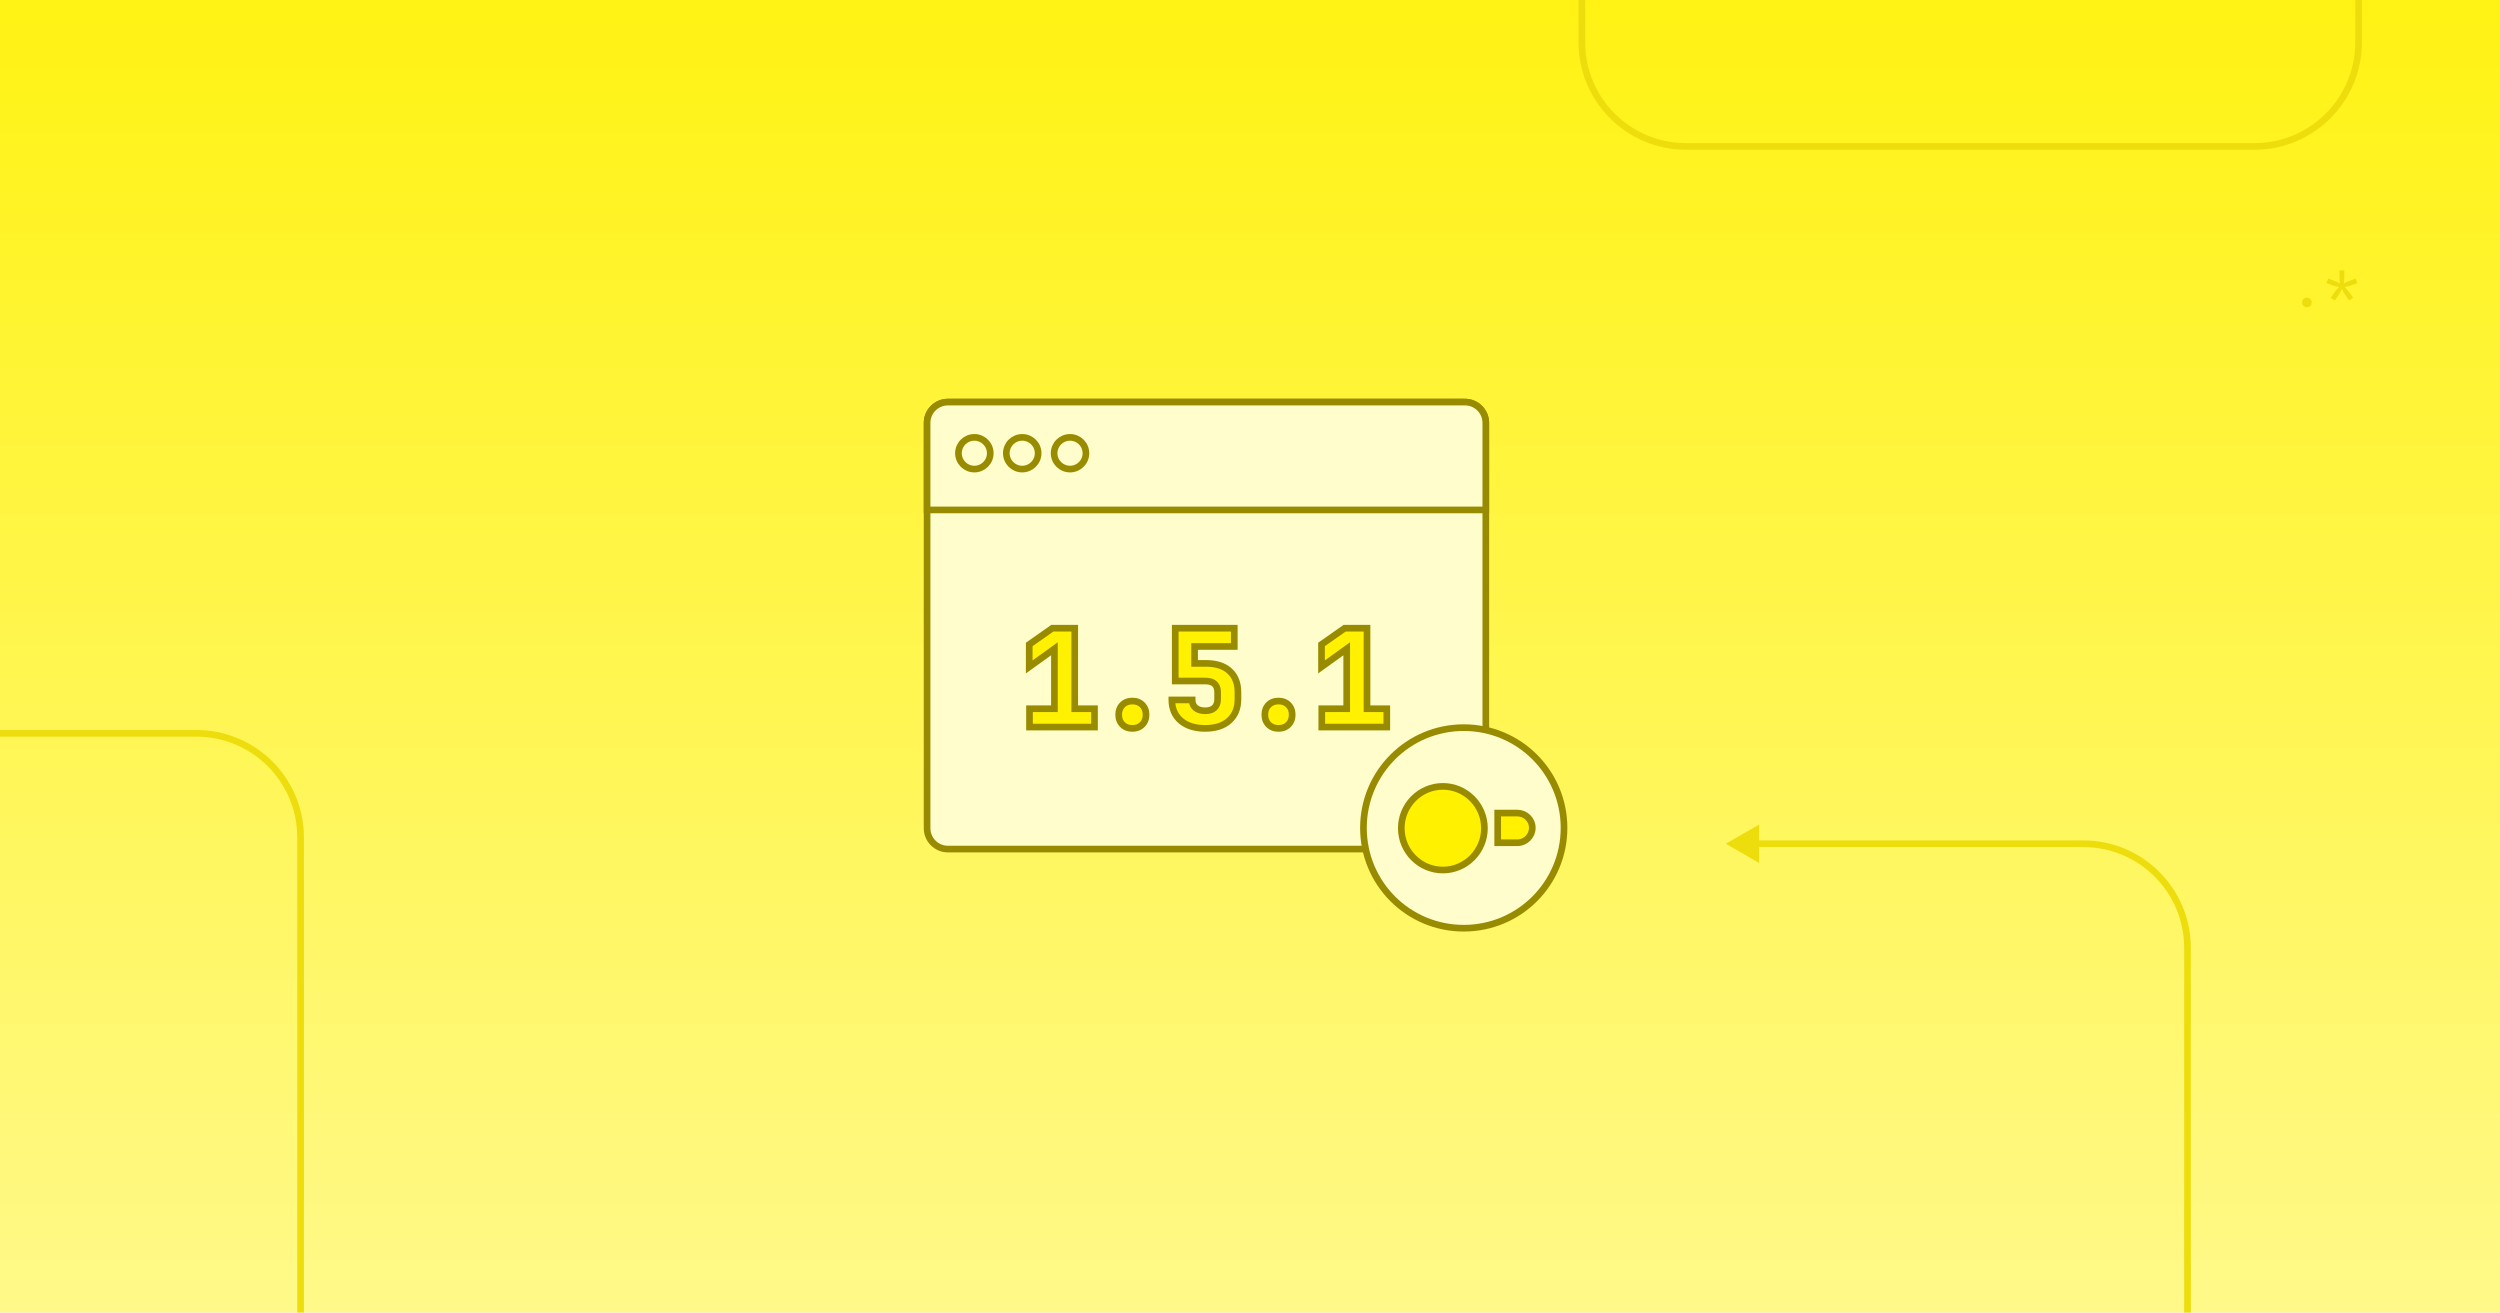
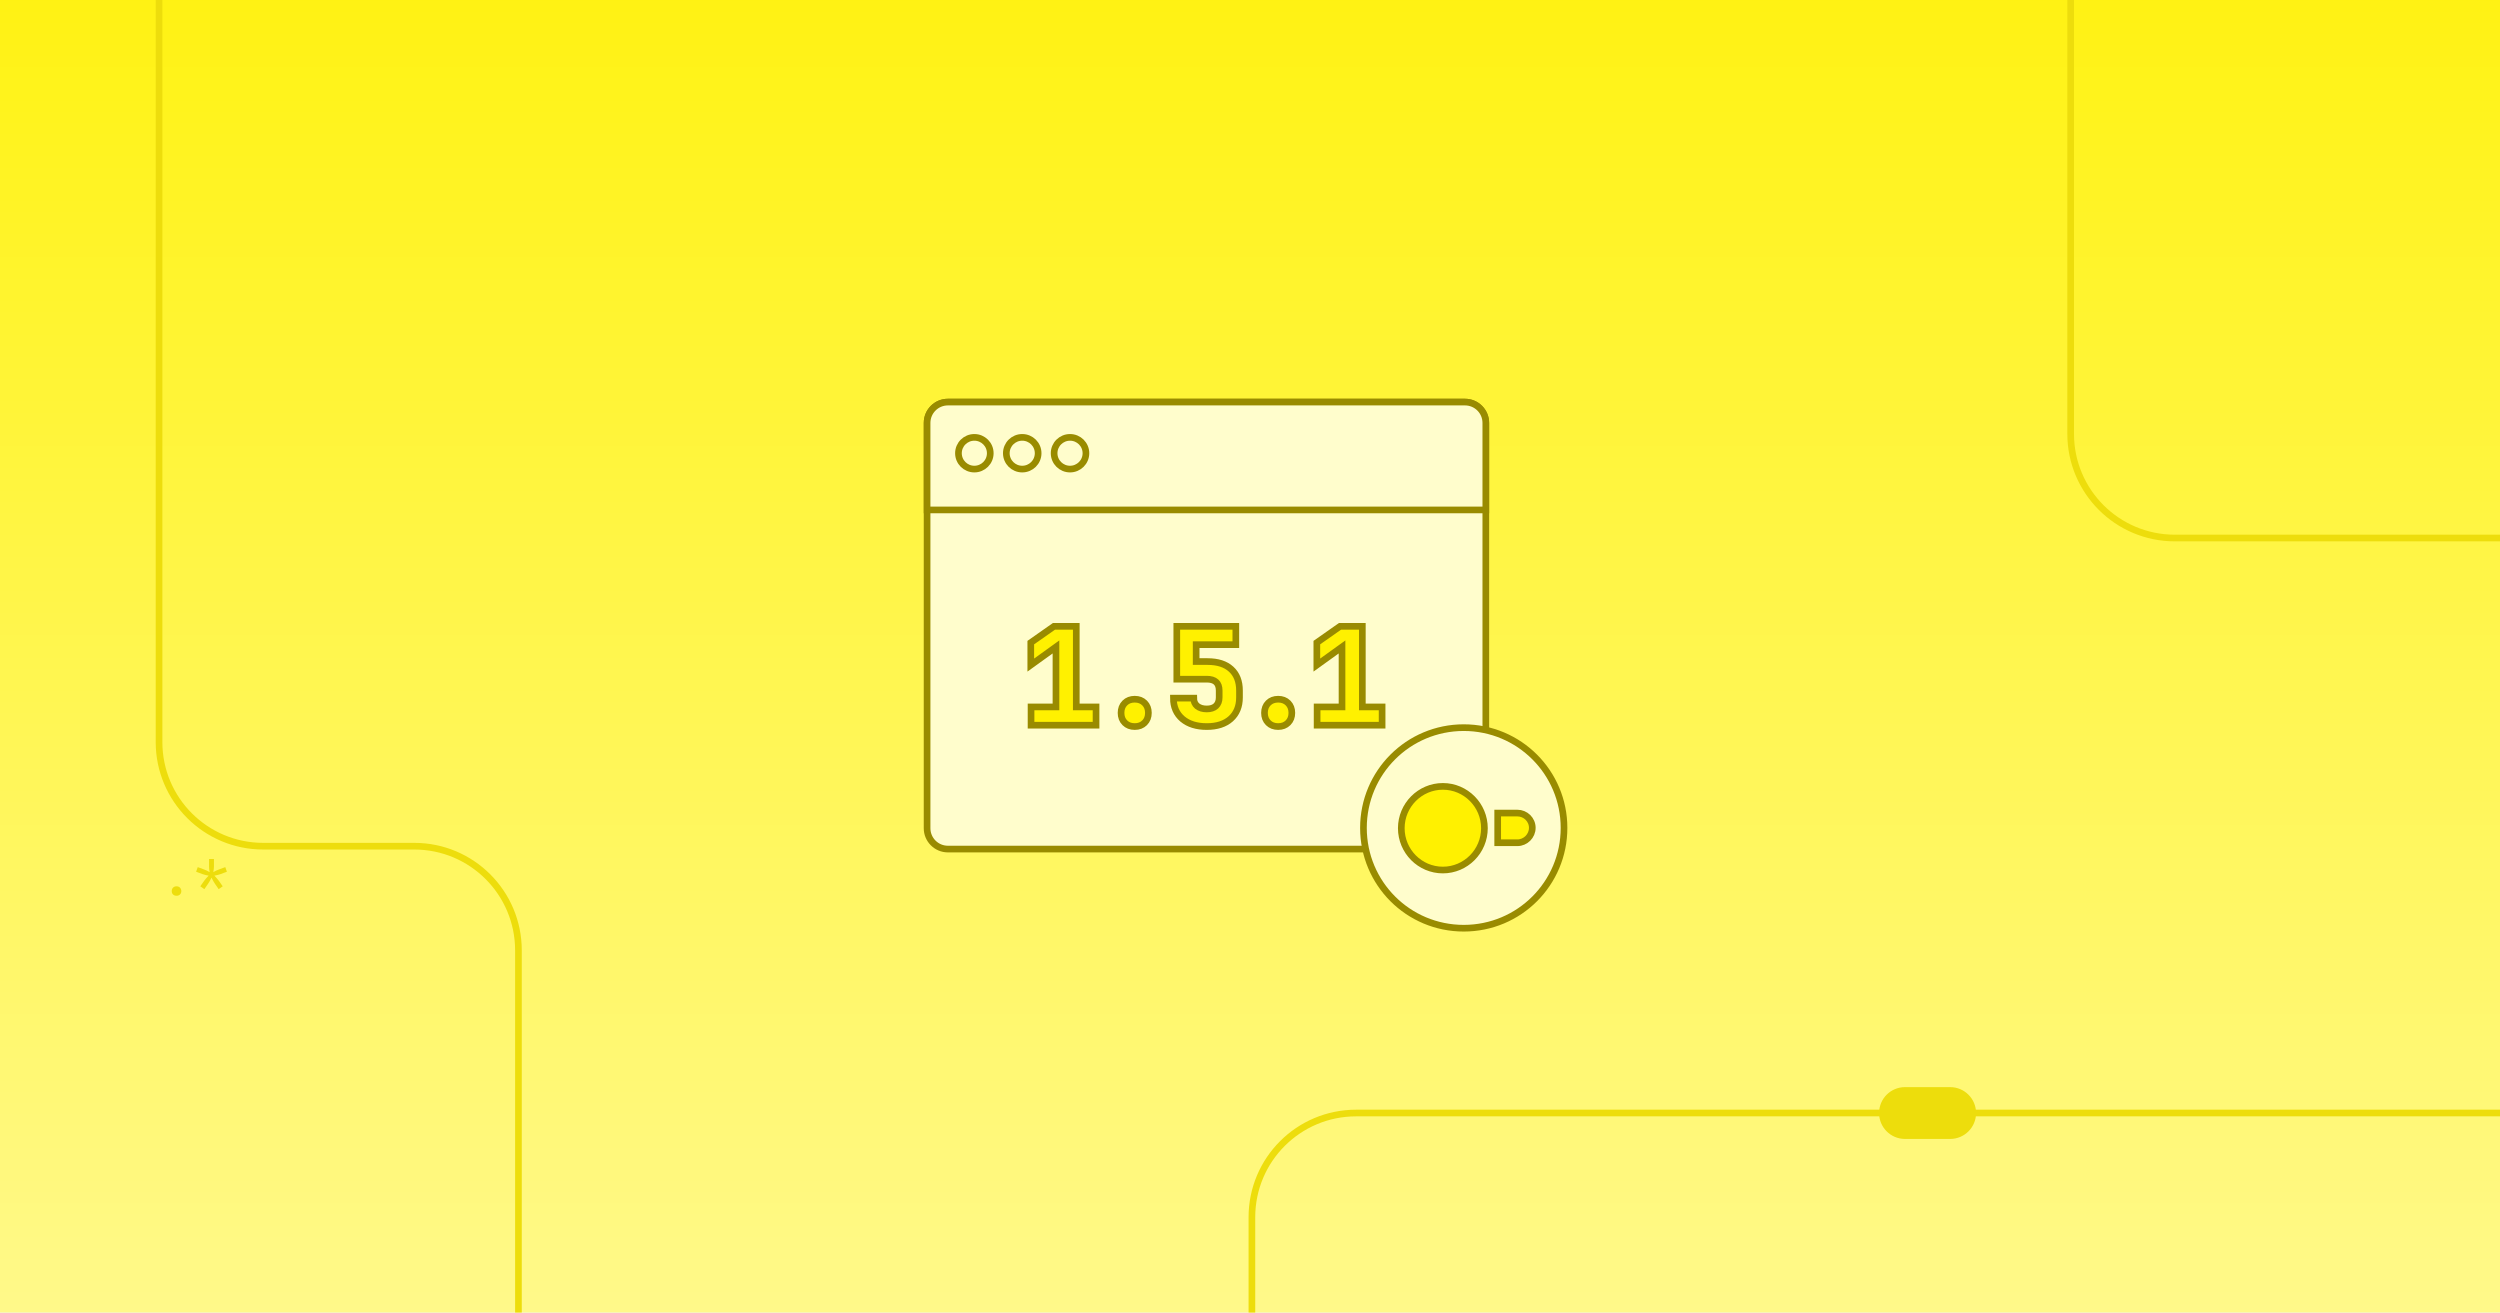
<svg xmlns="http://www.w3.org/2000/svg" width="1200" height="630" viewBox="0 0 1200 630" fill="none">
  <style id="thin-strokes">@media (min-width: 500px) { [stroke-width="3.2"] { stroke-width: 2; } }</style>
-   <g clip-path="url(#clip0_17621_12170)">
-     <rect width="1200" height="630" fill="url(#paint0_linear_17621_12170)" />
-     <path d="M1048.4 715.065L1048.4 716.665L1051.6 716.665L1051.6 715.065L1050 715.065L1048.4 715.065ZM828.387 405L844.387 414.238L844.387 395.762L828.387 405ZM1050 455L1048.4 455L1050 455ZM1050 715.065L1051.6 715.065L1051.6 455L1050 455L1048.4 455L1048.4 715.065L1050 715.065ZM999.999 405L999.999 403.4L842.787 403.4L842.787 405L842.787 406.6L999.999 406.6L999.999 405ZM1050 455L1051.6 455C1051.6 426.502 1028.5 403.4 999.999 403.4L999.999 405L999.999 406.6C1026.73 406.6 1048.4 428.27 1048.4 455L1050 455Z" fill="#EDDD0C" />
-     <path d="M759.297 -47.543L759.297 20.293C759.297 47.907 781.683 70.293 809.297 70.293L1082.12 70.293C1109.74 70.293 1132.12 47.907 1132.12 20.293L1132.12 -47.544" stroke="#EDDD0C" stroke-width="3.2" stroke-linejoin="round" />
-     <path d="M-39.607 352L94.282 352C121.896 352 144.282 374.386 144.282 402L144.282 664.5" stroke="#EDDD0C" stroke-width="3.2" stroke-linejoin="round" />
-     <path d="M1107.33 147.435C1106.64 147.435 1106.08 147.23 1105.65 146.819C1105.24 146.409 1105.03 145.877 1105.03 145.223C1105.03 144.533 1105.24 143.973 1105.65 143.543C1106.08 143.114 1106.64 142.899 1107.33 142.899C1108.02 142.899 1108.57 143.114 1108.98 143.543C1109.41 143.973 1109.62 144.533 1109.62 145.223C1109.62 145.877 1109.41 146.409 1108.98 146.819C1108.57 147.23 1108.02 147.435 1107.33 147.435ZM1120.67 144.271L1118.74 142.899L1120.56 140.295C1120.8 139.959 1121.13 139.549 1121.54 139.063C1121.97 138.578 1122.37 138.149 1122.74 137.775C1122.22 137.701 1121.67 137.589 1121.09 137.439C1120.51 137.29 1120.05 137.15 1119.72 137.019L1116.72 135.899L1117.51 133.687L1120.53 134.807C1120.85 134.919 1121.27 135.097 1121.79 135.339C1122.31 135.582 1122.79 135.834 1123.22 136.095C1123.13 135.61 1123.05 135.115 1122.99 134.611C1122.96 134.089 1122.94 133.65 1122.94 133.295V129.795H1125.29V133.295C1125.29 133.65 1125.26 134.089 1125.21 134.611C1125.15 135.115 1125.08 135.61 1124.98 136.095C1125.43 135.834 1125.91 135.582 1126.41 135.339C1126.93 135.097 1127.36 134.919 1127.7 134.807L1130.72 133.687L1131.51 135.899L1128.51 137.019C1128.17 137.15 1127.72 137.29 1127.14 137.439C1126.56 137.589 1126.01 137.701 1125.49 137.775C1125.86 138.149 1126.26 138.587 1126.69 139.091C1127.12 139.577 1127.45 139.978 1127.67 140.295L1129.49 142.899L1127.56 144.271L1125.74 141.639C1125.51 141.322 1125.24 140.883 1124.93 140.323C1124.61 139.763 1124.34 139.241 1124.11 138.755C1123.89 139.241 1123.62 139.763 1123.3 140.323C1122.99 140.865 1122.71 141.303 1122.49 141.639L1120.67 144.271Z" fill="#EDDD0C" />
+   <g clip-path="url(#clip0_17621_12423)">
+     <rect width="1200" height="630" fill="url(#paint0_linear_17621_12423)" />
+     <path d="M1226.31 534.254L650.914 534.254C623.3 534.254 600.914 556.64 600.914 584.254L600.914 652.856" stroke="#EDDD0C" stroke-width="3.2" stroke-linecap="round" stroke-linejoin="round" />
+     <path d="M248.852 645.159L248.852 456.174C248.852 428.56 226.466 406.174 198.851 406.174L126.336 406.174C98.722 406.175 76.336 383.789 76.336 356.174L76.336 -82.83" stroke="#EDDD0C" stroke-width="3.2" stroke-linejoin="round" />
+     <path d="M84.736 429.965C84.045 429.965 83.485 429.759 83.056 429.349C82.645 428.938 82.44 428.406 82.44 427.753C82.44 427.062 82.645 426.502 83.056 426.073C83.485 425.643 84.045 425.429 84.736 425.429C85.427 425.429 85.977 425.643 86.388 426.073C86.817 426.502 87.032 427.062 87.032 427.753C87.032 428.406 86.817 428.938 86.388 429.349C85.977 429.759 85.427 429.965 84.736 429.965ZM98.081 426.801L96.149 425.429L97.969 422.825C98.212 422.489 98.538 422.078 98.949 421.593C99.378 421.107 99.78 420.678 100.153 420.305C99.63 420.23 99.08 420.118 98.501 419.969C97.922 419.819 97.465 419.679 97.129 419.549L94.133 418.429L94.917 416.217L97.941 417.337C98.258 417.449 98.678 417.626 99.201 417.869C99.724 418.111 100.2 418.363 100.629 418.625C100.536 418.139 100.461 417.645 100.405 417.141C100.368 416.618 100.349 416.179 100.349 415.825V412.325H102.701V415.825C102.701 416.179 102.673 416.618 102.617 417.141C102.561 417.645 102.486 418.139 102.393 418.625C102.841 418.363 103.317 418.111 103.821 417.869C104.344 417.626 104.773 417.449 105.109 417.337L108.133 416.217L108.917 418.429L105.921 419.549C105.585 419.679 105.128 419.819 104.549 419.969C103.97 420.118 103.42 420.23 102.897 420.305C103.27 420.678 103.672 421.117 104.101 421.621C104.53 422.106 104.857 422.507 105.081 422.825L106.901 425.429L104.969 426.801L103.149 424.169C102.925 423.851 102.654 423.413 102.337 422.853C102.02 422.293 101.749 421.77 101.525 421.285C101.301 421.77 101.03 422.293 100.713 422.853C100.396 423.394 100.125 423.833 99.901 424.169L98.081 426.801Z" fill="#EDDD0C" />
+     <path d="M993.918 -46.914L993.918 208.254C993.918 235.868 1016.3 258.254 1043.92 258.254L1244.88 258.254" stroke="#EDDD0C" stroke-width="3.2" stroke-linejoin="round" />
+     <rect x="903.559" y="545.092" width="21.675" height="43.349" rx="10.837" transform="rotate(-90 903.559 545.092)" fill="#EDDD0C" stroke="#EDDD0C" stroke-width="3.2" />
  </g>
  <rect x="445" y="193" width="268.19" height="214.552" rx="10" fill="#FFFDCC" stroke="#998B00" stroke-width="3.2" stroke-miterlimit="10" />
  <path d="M445 203C445 197.477 449.477 193 455 193H703.19C708.713 193 713.19 197.477 713.19 203V244.756H445V203Z" fill="#FFFDCC" stroke="#998B00" stroke-width="3.2" stroke-miterlimit="10" />
  <path d="M467.691 225.16C471.908 225.16 475.326 221.752 475.326 217.549C475.326 213.346 471.908 209.938 467.691 209.938C463.473 209.938 460.055 213.346 460.055 217.549C460.055 221.752 463.473 225.16 467.691 225.16Z" fill="#FFFDCC" stroke="#998B00" stroke-width="3.2" stroke-miterlimit="10" />
  <path d="M490.671 225.16C494.888 225.16 498.307 221.752 498.307 217.549C498.307 213.346 494.888 209.938 490.671 209.938C486.454 209.938 483.035 213.346 483.035 217.549C483.035 221.752 486.454 225.16 490.671 225.16Z" fill="#FFFDCC" stroke="#998B00" stroke-width="3.2" stroke-miterlimit="10" />
-   <path d="M513.611 225.16C517.828 225.16 521.246 221.752 521.246 217.549C521.246 213.346 517.828 209.938 513.611 209.938C509.393 209.938 505.975 213.346 505.975 217.549C505.975 221.752 509.393 225.16 513.611 225.16Z" fill="#FFFDCC" stroke="#998B00" stroke-width="3.2" stroke-miterlimit="10" />
-   <path d="M494.159 348.98V340.205H506.119V311.41L494.029 320.12V309.33L505.144 301.53H515.869V340.205H525.359V348.98H494.159ZM543.534 349.63C541.584 349.63 540.002 349.024 538.789 347.81C537.575 346.597 536.969 345.015 536.969 343.065C536.969 341.115 537.575 339.534 538.789 338.32C540.002 337.107 541.584 336.5 543.534 336.5C545.484 336.5 547.065 337.107 548.279 338.32C549.492 339.534 550.099 341.115 550.099 343.065C550.099 345.015 549.492 346.597 548.279 347.81C547.065 349.024 545.484 349.63 543.534 349.63ZM578.478 349.63C573.625 349.63 569.747 348.417 566.843 345.99C563.94 343.52 562.488 340.184 562.488 335.98H572.238C572.238 337.584 572.802 338.862 573.928 339.815C575.098 340.725 576.615 341.18 578.478 341.18C580.385 341.18 581.858 340.704 582.898 339.75C583.938 338.754 584.458 337.389 584.458 335.655V332.34C584.458 328.7 582.465 326.88 578.478 326.88H564.113V301.53H592.453V310.305H573.408V318.43H578.868C583.765 318.43 587.535 319.644 590.178 322.07C592.865 324.497 594.208 327.92 594.208 332.34V335.655C594.208 339.989 592.8 343.412 589.983 345.925C587.21 348.395 583.375 349.63 578.478 349.63ZM613.683 349.63C611.733 349.63 610.151 349.024 608.938 347.81C607.725 346.597 607.118 345.015 607.118 343.065C607.118 341.115 607.725 339.534 608.938 338.32C610.151 337.107 611.733 336.5 613.683 336.5C615.633 336.5 617.215 337.107 618.428 338.32C619.641 339.534 620.248 341.115 620.248 343.065C620.248 345.015 619.641 346.597 618.428 347.81C617.215 349.024 615.633 349.63 613.683 349.63ZM634.458 348.98V340.205H646.418V311.41L634.328 320.12V309.33L645.443 301.53H656.168V340.205H665.658V348.98H634.458Z" fill="#FFF100" />
-   <path d="M494.159 348.98H492.559V350.58H494.159V348.98ZM494.159 340.205V338.605H492.559V340.205H494.159ZM506.119 340.205V341.805H507.719V340.205H506.119ZM506.119 311.41H507.719V308.286L505.184 310.112L506.119 311.41ZM494.029 320.12H492.429V323.245L494.964 321.419L494.029 320.12ZM494.029 309.33L493.11 308.021L492.429 308.499V309.33H494.029ZM505.144 301.53V299.93H504.639L504.225 300.221L505.144 301.53ZM515.869 301.53H517.469V299.93H515.869V301.53ZM515.869 340.205H514.269V341.805H515.869V340.205ZM525.359 340.205H526.959V338.605H525.359V340.205ZM525.359 348.98V350.58H526.959V348.98H525.359ZM494.159 348.98H495.759V340.205H494.159H492.559V348.98H494.159ZM494.159 340.205V341.805H506.119V340.205V338.605H494.159V340.205ZM506.119 340.205H507.719V311.41H506.119H504.519V340.205H506.119ZM506.119 311.41L505.184 310.112L493.094 318.822L494.029 320.12L494.964 321.419L507.054 312.709L506.119 311.41ZM494.029 320.12H495.629V309.33H494.029H492.429V320.12H494.029ZM494.029 309.33L494.948 310.64L506.063 302.84L505.144 301.53L504.225 300.221L493.11 308.021L494.029 309.33ZM505.144 301.53V303.13H515.869V301.53V299.93H505.144V301.53ZM515.869 301.53H514.269V340.205H515.869H517.469V301.53H515.869ZM515.869 340.205V341.805H525.359V340.205V338.605H515.869V340.205ZM525.359 340.205H523.759V348.98H525.359H526.959V340.205H525.359ZM525.359 348.98V347.38H494.159V348.98V350.58H525.359V348.98ZM538.789 347.81L537.657 348.942V348.942L538.789 347.81ZM538.789 338.32L537.657 337.189V337.189L538.789 338.32ZM548.279 347.81L549.41 348.942L548.279 347.81ZM543.534 349.63V348.03C541.945 348.03 540.792 347.551 539.92 346.679L538.789 347.81L537.657 348.942C539.213 350.497 541.222 351.23 543.534 351.23V349.63ZM538.789 347.81L539.92 346.679C539.049 345.808 538.569 344.654 538.569 343.065H536.969H535.369C535.369 345.377 536.102 347.387 537.657 348.942L538.789 347.81ZM536.969 343.065H538.569C538.569 341.477 539.049 340.323 539.92 339.452L538.789 338.32L537.657 337.189C536.102 338.744 535.369 340.754 535.369 343.065H536.969ZM538.789 338.32L539.92 339.452C540.792 338.58 541.945 338.1 543.534 338.1V336.5V334.9C541.222 334.9 539.213 335.634 537.657 337.189L538.789 338.32ZM543.534 336.5V338.1C545.122 338.1 546.276 338.58 547.147 339.452L548.279 338.32L549.41 337.189C547.855 335.634 545.845 334.9 543.534 334.9V336.5ZM548.279 338.32L547.147 339.452C548.019 340.323 548.499 341.477 548.499 343.065H550.099H551.699C551.699 340.754 550.965 338.744 549.41 337.189L548.279 338.32ZM550.099 343.065H548.499C548.499 344.654 548.019 345.808 547.147 346.679L548.279 347.81L549.41 348.942C550.965 347.387 551.699 345.377 551.699 343.065H550.099ZM548.279 347.81L547.147 346.679C546.276 347.551 545.122 348.03 543.534 348.03V349.63V351.23C545.845 351.23 547.855 350.497 549.41 348.942L548.279 347.81ZM566.843 345.99L565.807 347.209L565.817 347.218L566.843 345.99ZM562.488 335.98V334.38H560.888V335.98H562.488ZM572.238 335.98H573.838V334.38H572.238V335.98ZM573.928 339.815L572.895 341.037L572.92 341.058L572.946 341.078L573.928 339.815ZM582.898 339.75L583.98 340.93L583.993 340.918L584.005 340.906L582.898 339.75ZM564.113 326.88H562.513V328.48H564.113V326.88ZM564.113 301.53V299.93H562.513V301.53H564.113ZM592.453 301.53H594.053V299.93H592.453V301.53ZM592.453 310.305V311.905H594.053V310.305H592.453ZM573.408 310.305V308.705H571.808V310.305H573.408ZM573.408 318.43H571.808V320.03H573.408V318.43ZM590.178 322.07L589.096 323.249L589.106 323.258L590.178 322.07ZM589.983 345.925L591.048 347.12L591.049 347.119L589.983 345.925ZM578.478 349.63V348.03C573.892 348.03 570.412 346.888 567.869 344.763L566.843 345.99L565.817 347.218C569.082 349.947 573.358 351.23 578.478 351.23V349.63ZM566.843 345.99L567.88 344.772C565.374 342.639 564.088 339.769 564.088 335.98H562.488H560.888C560.888 340.599 562.507 344.402 565.807 347.209L566.843 345.99ZM562.488 335.98V337.58H572.238V335.98V334.38H562.488V335.98ZM572.238 335.98H570.638C570.638 338.008 571.375 339.751 572.895 341.037L573.928 339.815L574.962 338.594C574.228 337.973 573.838 337.159 573.838 335.98H572.238ZM573.928 339.815L572.946 341.078C574.463 342.258 576.352 342.78 578.478 342.78V341.18V339.58C576.878 339.58 575.734 339.193 574.911 338.553L573.928 339.815ZM578.478 341.18V342.78C580.643 342.78 582.554 342.237 583.98 340.93L582.898 339.75L581.817 338.571C581.163 339.171 580.128 339.58 578.478 339.58V341.18ZM582.898 339.75L584.005 340.906C585.423 339.547 586.058 337.729 586.058 335.655H584.458H582.858C582.858 337.048 582.454 337.961 581.791 338.595L582.898 339.75ZM584.458 335.655H586.058V332.34H584.458H582.858V335.655H584.458ZM584.458 332.34H586.058C586.058 330.234 585.475 328.372 584.042 327.064C582.637 325.781 580.684 325.28 578.478 325.28V326.88V328.48C580.259 328.48 581.296 328.89 581.885 329.427C582.445 329.939 582.858 330.806 582.858 332.34H584.458ZM578.478 326.88V325.28H564.113V326.88V328.48H578.478V326.88ZM564.113 326.88H565.713V301.53H564.113H562.513V326.88H564.113ZM564.113 301.53V303.13H592.453V301.53V299.93H564.113V301.53ZM592.453 301.53H590.853V310.305H592.453H594.053V301.53H592.453ZM592.453 310.305V308.705H573.408V310.305V311.905H592.453V310.305ZM573.408 310.305H571.808V318.43H573.408H575.008V310.305H573.408ZM573.408 318.43V320.03H578.868V318.43V316.83H573.408V318.43ZM578.868 318.43V320.03C583.512 320.03 586.842 321.179 589.096 323.249L590.178 322.07L591.26 320.892C588.229 318.109 584.018 316.83 578.868 316.83V318.43ZM590.178 322.07L589.106 323.258C591.384 325.315 592.608 328.265 592.608 332.34H594.208H595.808C595.808 327.576 594.346 323.679 591.251 320.883L590.178 322.07ZM594.208 332.34H592.608V335.655H594.208H595.808V332.34H594.208ZM594.208 335.655H592.608C592.608 339.607 591.343 342.568 588.918 344.732L589.983 345.925L591.049 347.119C594.257 344.256 595.808 340.37 595.808 335.655H594.208ZM589.983 345.925L588.919 344.731C586.522 346.866 583.11 348.03 578.478 348.03V349.63V351.23C583.64 351.23 587.898 349.925 591.048 347.12L589.983 345.925ZM608.938 347.81L607.807 348.942V348.942L608.938 347.81ZM608.938 338.32L607.807 337.189V337.189L608.938 338.32ZM618.428 347.81L619.559 348.942L618.428 347.81ZM613.683 349.63V348.03C612.094 348.03 610.941 347.551 610.069 346.679L608.938 347.81L607.807 348.942C609.362 350.497 611.372 351.23 613.683 351.23V349.63ZM608.938 347.81L610.069 346.679C609.198 345.808 608.718 344.654 608.718 343.065H607.118H605.518C605.518 345.377 606.251 347.387 607.807 348.942L608.938 347.81ZM607.118 343.065H608.718C608.718 341.477 609.198 340.323 610.069 339.452L608.938 338.32L607.807 337.189C606.251 338.744 605.518 340.754 605.518 343.065H607.118ZM608.938 338.32L610.069 339.452C610.941 338.58 612.094 338.1 613.683 338.1V336.5V334.9C611.372 334.9 609.362 335.634 607.807 337.189L608.938 338.32ZM613.683 336.5V338.1C615.272 338.1 616.425 338.58 617.297 339.452L618.428 338.32L619.559 337.189C618.004 335.634 615.994 334.9 613.683 334.9V336.5ZM618.428 338.32L617.297 339.452C618.168 340.323 618.648 341.477 618.648 343.065H620.248H621.848C621.848 340.754 621.115 338.744 619.559 337.189L618.428 338.32ZM620.248 343.065H618.648C618.648 344.654 618.168 345.808 617.297 346.679L618.428 347.81L619.559 348.942C621.115 347.387 621.848 345.377 621.848 343.065H620.248ZM618.428 347.81L617.297 346.679C616.425 347.551 615.272 348.03 613.683 348.03V349.63V351.23C615.994 351.23 618.004 350.497 619.559 348.942L618.428 347.81ZM634.458 348.98H632.858V350.58H634.458V348.98ZM634.458 340.205V338.605H632.858V340.205H634.458ZM646.418 340.205V341.805H648.018V340.205H646.418ZM646.418 311.41H648.018V308.286L645.482 310.112L646.418 311.41ZM634.328 320.12H632.728V323.245L635.263 321.419L634.328 320.12ZM634.328 309.33L633.409 308.021L632.728 308.499V309.33H634.328ZM645.443 301.53V299.93H644.937L644.524 300.221L645.443 301.53ZM656.168 301.53H657.768V299.93H656.168V301.53ZM656.168 340.205H654.568V341.805H656.168V340.205ZM665.658 340.205H667.258V338.605H665.658V340.205ZM665.658 348.98V350.58H667.258V348.98H665.658ZM634.458 348.98H636.058V340.205H634.458H632.858V348.98H634.458ZM634.458 340.205V341.805H646.418V340.205V338.605H634.458V340.205ZM646.418 340.205H648.018V311.41H646.418H644.818V340.205H646.418ZM646.418 311.41L645.482 310.112L633.392 318.822L634.328 320.12L635.263 321.419L647.353 312.709L646.418 311.41ZM634.328 320.12H635.928V309.33H634.328H632.728V320.12H634.328ZM634.328 309.33L635.247 310.64L646.362 302.84L645.443 301.53L644.524 300.221L633.409 308.021L634.328 309.33ZM645.443 301.53V303.13H656.168V301.53V299.93H645.443V301.53ZM656.168 301.53H654.568V340.205H656.168H657.768V301.53H656.168ZM656.168 340.205V341.805H665.658V340.205V338.605H656.168V340.205ZM665.658 340.205H664.058V348.98H665.658H667.258V340.205H665.658ZM665.658 348.98V347.38H634.458V348.98V350.58H665.658V348.98Z" fill="#998B00" />
+   <path d="M513.612 225.16C517.83 225.16 521.248 221.752 521.248 217.549C521.248 213.346 517.83 209.938 513.612 209.938C509.395 209.938 505.977 213.346 505.977 217.549C505.977 221.752 509.395 225.16 513.612 225.16Z" fill="#FFFDCC" stroke="#998B00" stroke-width="3.2" stroke-miterlimit="10" />
+   <path d="M494.903 348.1V339.325H506.863V310.53L494.773 319.24V308.45L505.888 300.65H516.613V339.325H526.103V348.1H494.903Z" fill="#FFF100" stroke="#998B00" stroke-width="3.2" stroke-miterlimit="10" />
+   <path d="M544.667 348.75C542.717 348.75 541.135 348.143 539.922 346.93C538.708 345.717 538.102 344.135 538.102 342.185C538.102 340.235 538.708 338.653 539.922 337.44C541.135 336.227 542.717 335.62 544.667 335.62C546.617 335.62 548.198 336.227 549.412 337.44C550.625 338.653 551.232 340.235 551.232 342.185C551.232 344.135 550.625 345.717 549.412 346.93C548.198 348.143 546.617 348.75 544.667 348.75Z" fill="#FFF100" stroke="#998B00" stroke-width="3.2" stroke-miterlimit="10" />
+   <path d="M579.224 348.75C574.371 348.75 570.493 347.537 567.589 345.11C564.686 342.64 563.234 339.303 563.234 335.1H572.984C572.984 336.703 573.548 337.982 574.674 338.935C575.844 339.845 577.361 340.3 579.224 340.3C581.131 340.3 582.604 339.823 583.644 338.87C584.684 337.873 585.204 336.508 585.204 334.775V331.46C585.204 327.82 583.211 326 579.224 326H564.859V300.65H593.199V309.425H574.154V317.55H579.614C584.511 317.55 588.281 318.763 590.924 321.19C593.611 323.617 594.954 327.04 594.954 331.46V334.775C594.954 339.108 593.546 342.532 590.729 345.045C587.956 347.515 584.121 348.75 579.224 348.75Z" fill="#FFF100" stroke="#998B00" stroke-width="3.2" stroke-miterlimit="10" />
+   <path d="M613.518 348.75C611.568 348.75 609.986 348.143 608.773 346.93C607.56 345.717 606.953 344.135 606.953 342.185C606.953 340.235 607.56 338.653 608.773 337.44C609.986 336.227 611.568 335.62 613.518 335.62C615.468 335.62 617.05 336.227 618.263 337.44C619.476 338.653 620.083 340.235 620.083 342.185C620.083 344.135 619.476 345.717 618.263 346.93C617.05 348.143 615.468 348.75 613.518 348.75Z" fill="#FFF100" stroke="#998B00" stroke-width="3.2" stroke-miterlimit="10" />
+   <path d="M632.212 348.1V339.325H644.172V310.53L632.082 319.24V308.45L643.197 300.65H653.922V339.325H663.412V348.1H632.212Z" fill="#FFF100" stroke="#998B00" stroke-width="3.2" stroke-miterlimit="10" />
  <path d="M702.594 445.544C675.963 445.544 654.457 424.037 654.457 397.407C654.457 370.776 675.963 349.27 702.594 349.27C729.225 349.27 750.731 370.776 750.731 397.407C750.731 424.037 729.225 445.544 702.594 445.544Z" fill="#FFFDCC" stroke="#998B00" stroke-width="3.2" stroke-miterlimit="10" stroke-linecap="round" />
-   <path d="M728.336 390.275H718.893V404.526H728.336C732.251 404.526 735.504 401.273 735.504 397.358C735.504 393.414 732.251 390.275 728.336 390.275Z" fill="#FFF100" stroke="#998B00" stroke-width="3.2" stroke-miterlimit="10" stroke-linecap="round" />
-   <path d="M672.623 397.541C672.623 408.608 681.577 417.618 692.575 417.618C703.572 417.618 712.526 408.608 712.526 397.541C712.526 386.474 703.572 377.464 692.575 377.464C681.577 377.464 672.623 386.474 672.623 397.541Z" fill="#FFF100" stroke="#998B00" stroke-width="3.2" stroke-miterlimit="10" stroke-linecap="round" />
+   <path d="M728.334 390.275H718.891V404.526H728.334C732.249 404.526 735.503 401.273 735.503 397.358C735.503 393.414 732.249 390.275 728.334 390.275Z" fill="#FFF100" stroke="#998B00" stroke-width="3.2" stroke-miterlimit="10" stroke-linecap="round" />
+   <path d="M672.621 397.54C672.621 408.607 681.575 417.617 692.573 417.617C703.57 417.617 712.524 408.607 712.524 397.54C712.524 386.473 703.57 377.463 692.573 377.463C681.575 377.463 672.621 386.473 672.621 397.54Z" fill="#FFF100" stroke="#998B00" stroke-width="3.2" stroke-miterlimit="10" stroke-linecap="round" />
  <defs>
-     <linearGradient id="paint0_linear_17621_12170" x1="587" y1="-103.981" x2="587" y2="767.01" gradientUnits="userSpaceOnUse">
+     <linearGradient id="paint0_linear_17621_12423" x1="587" y1="-103.981" x2="587" y2="767.01" gradientUnits="userSpaceOnUse">
      <stop stop-color="#FFF100" />
-       <stop offset=".939" stop-color="#FFFA99" />
+       <stop offset="0.939" stop-color="#FFFA99" />
    </linearGradient>
-     <clipPath id="clip0_17621_12170">
-       <rect width="1200" height="630" fill="#fff" />
+     <clipPath id="clip0_17621_12423">
+       <rect width="1200" height="630" fill="white" />
    </clipPath>
  </defs>
</svg>
